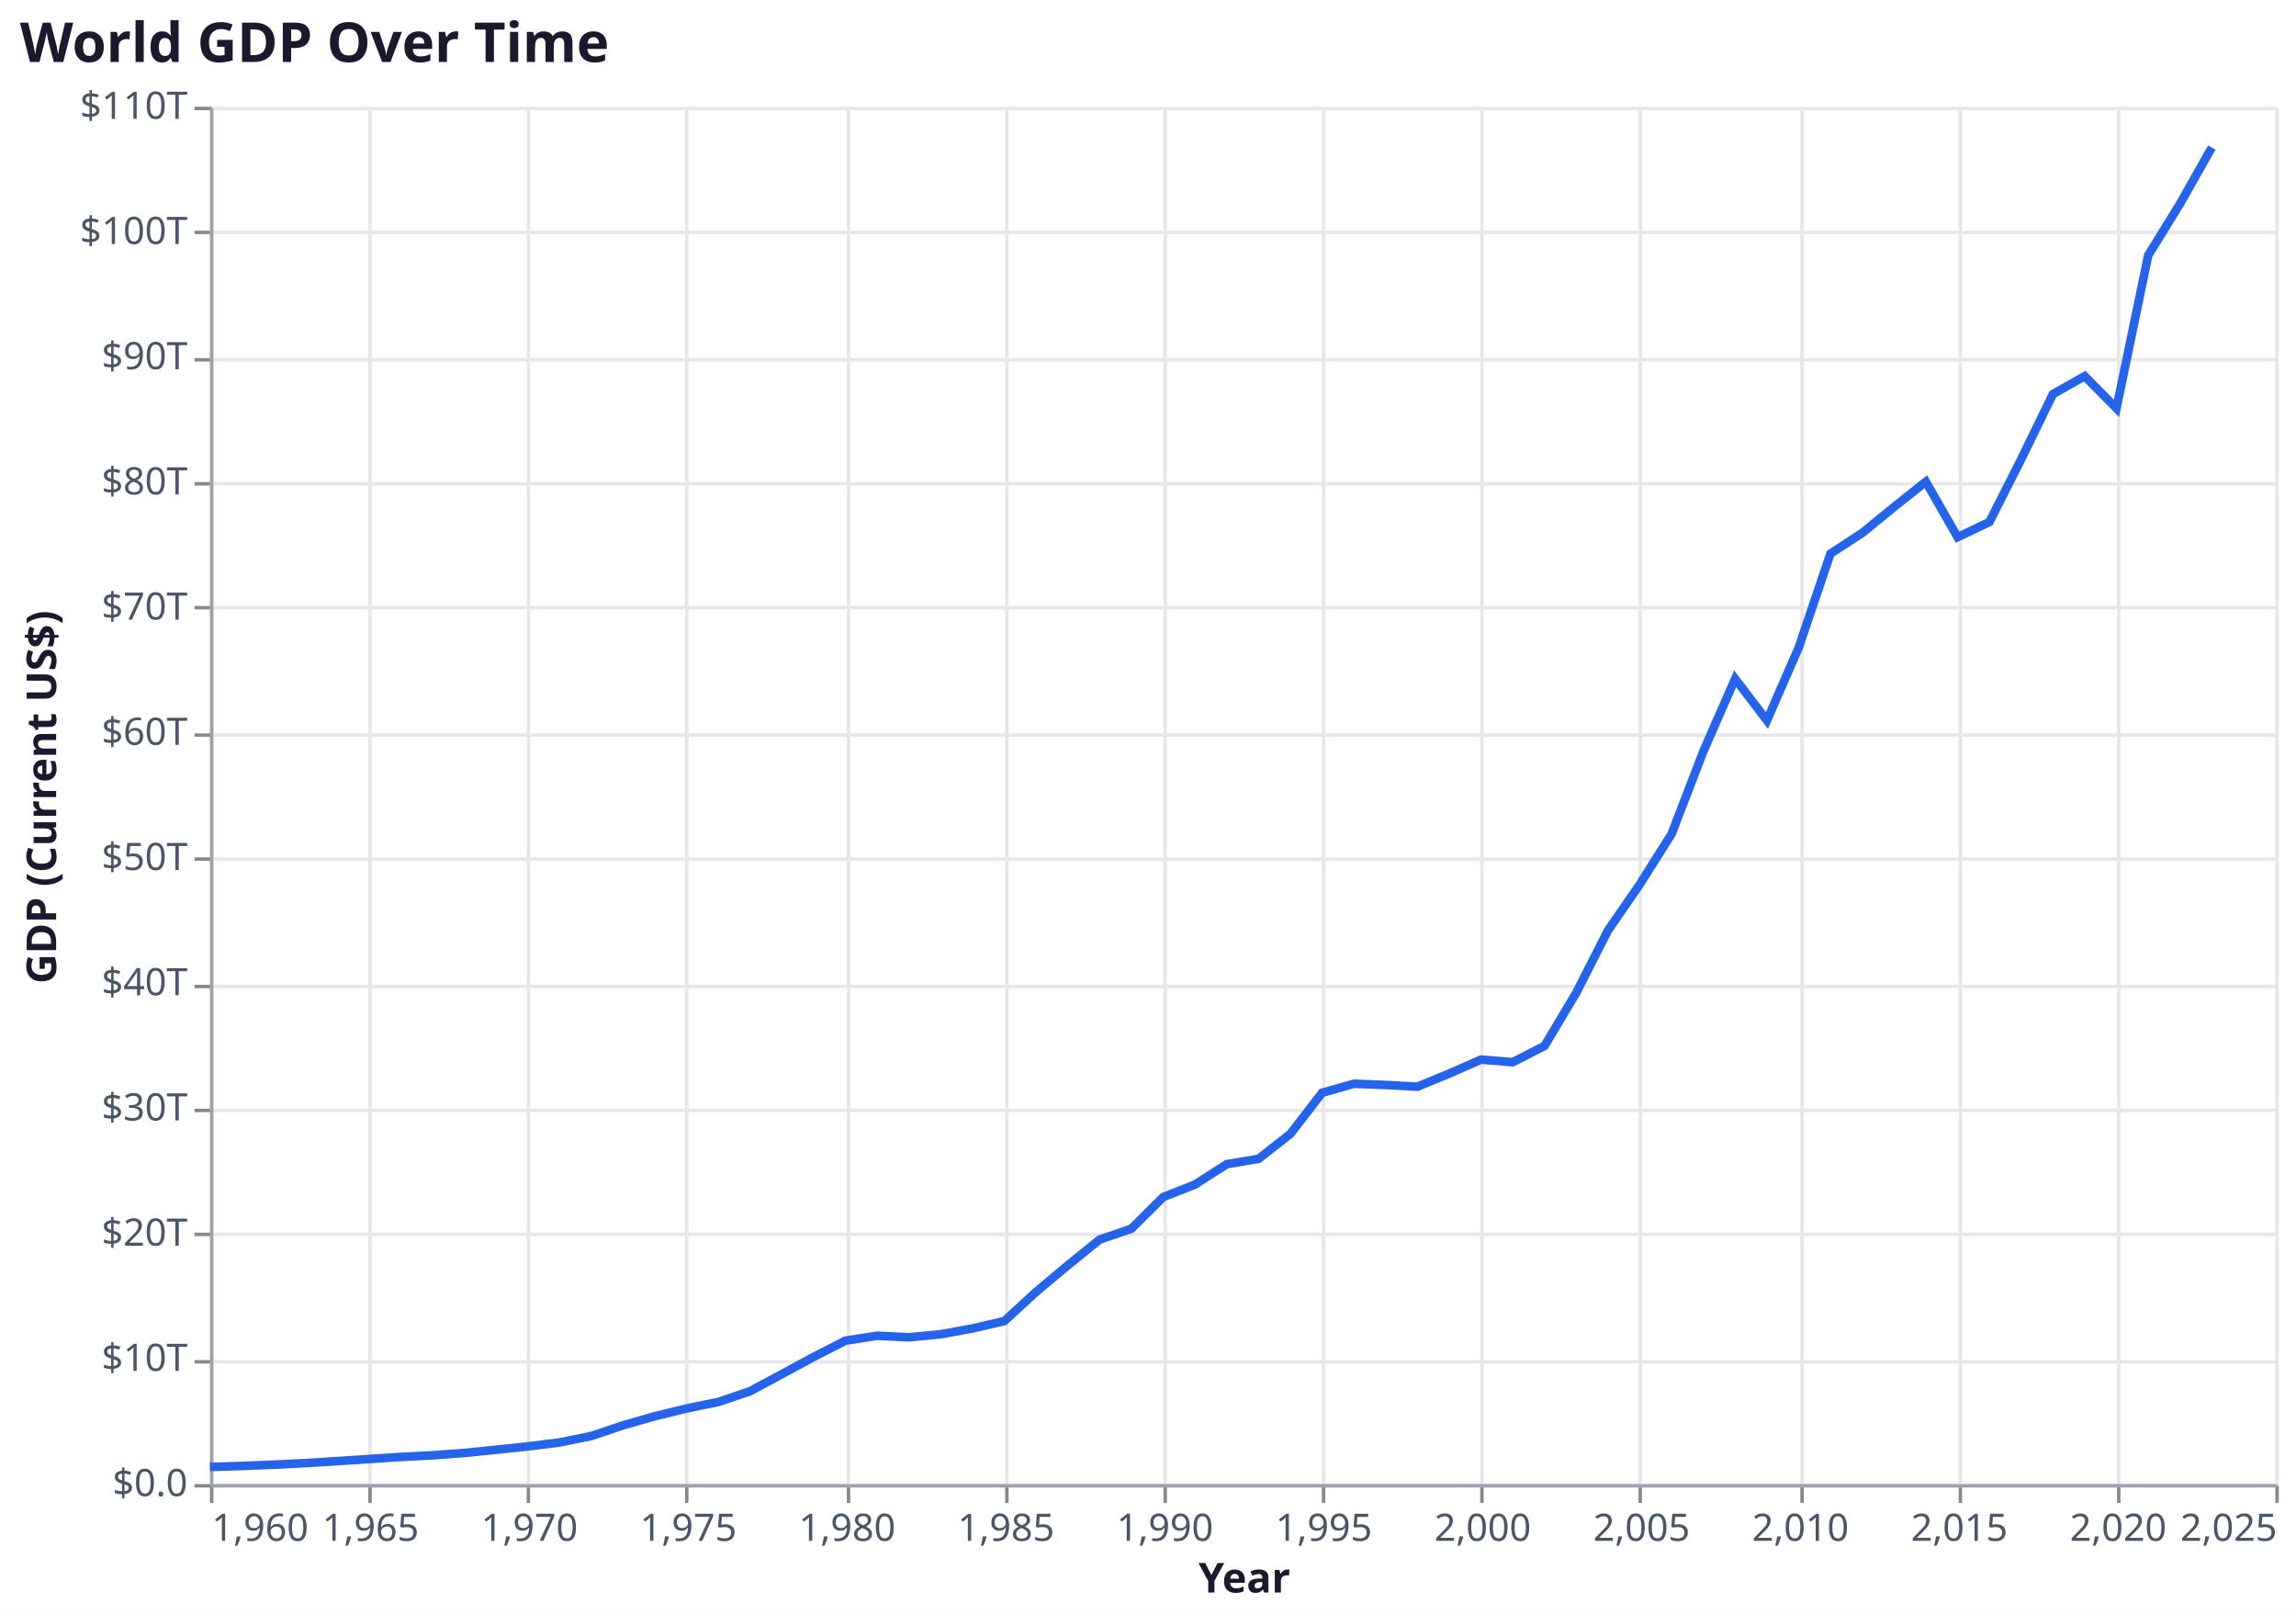
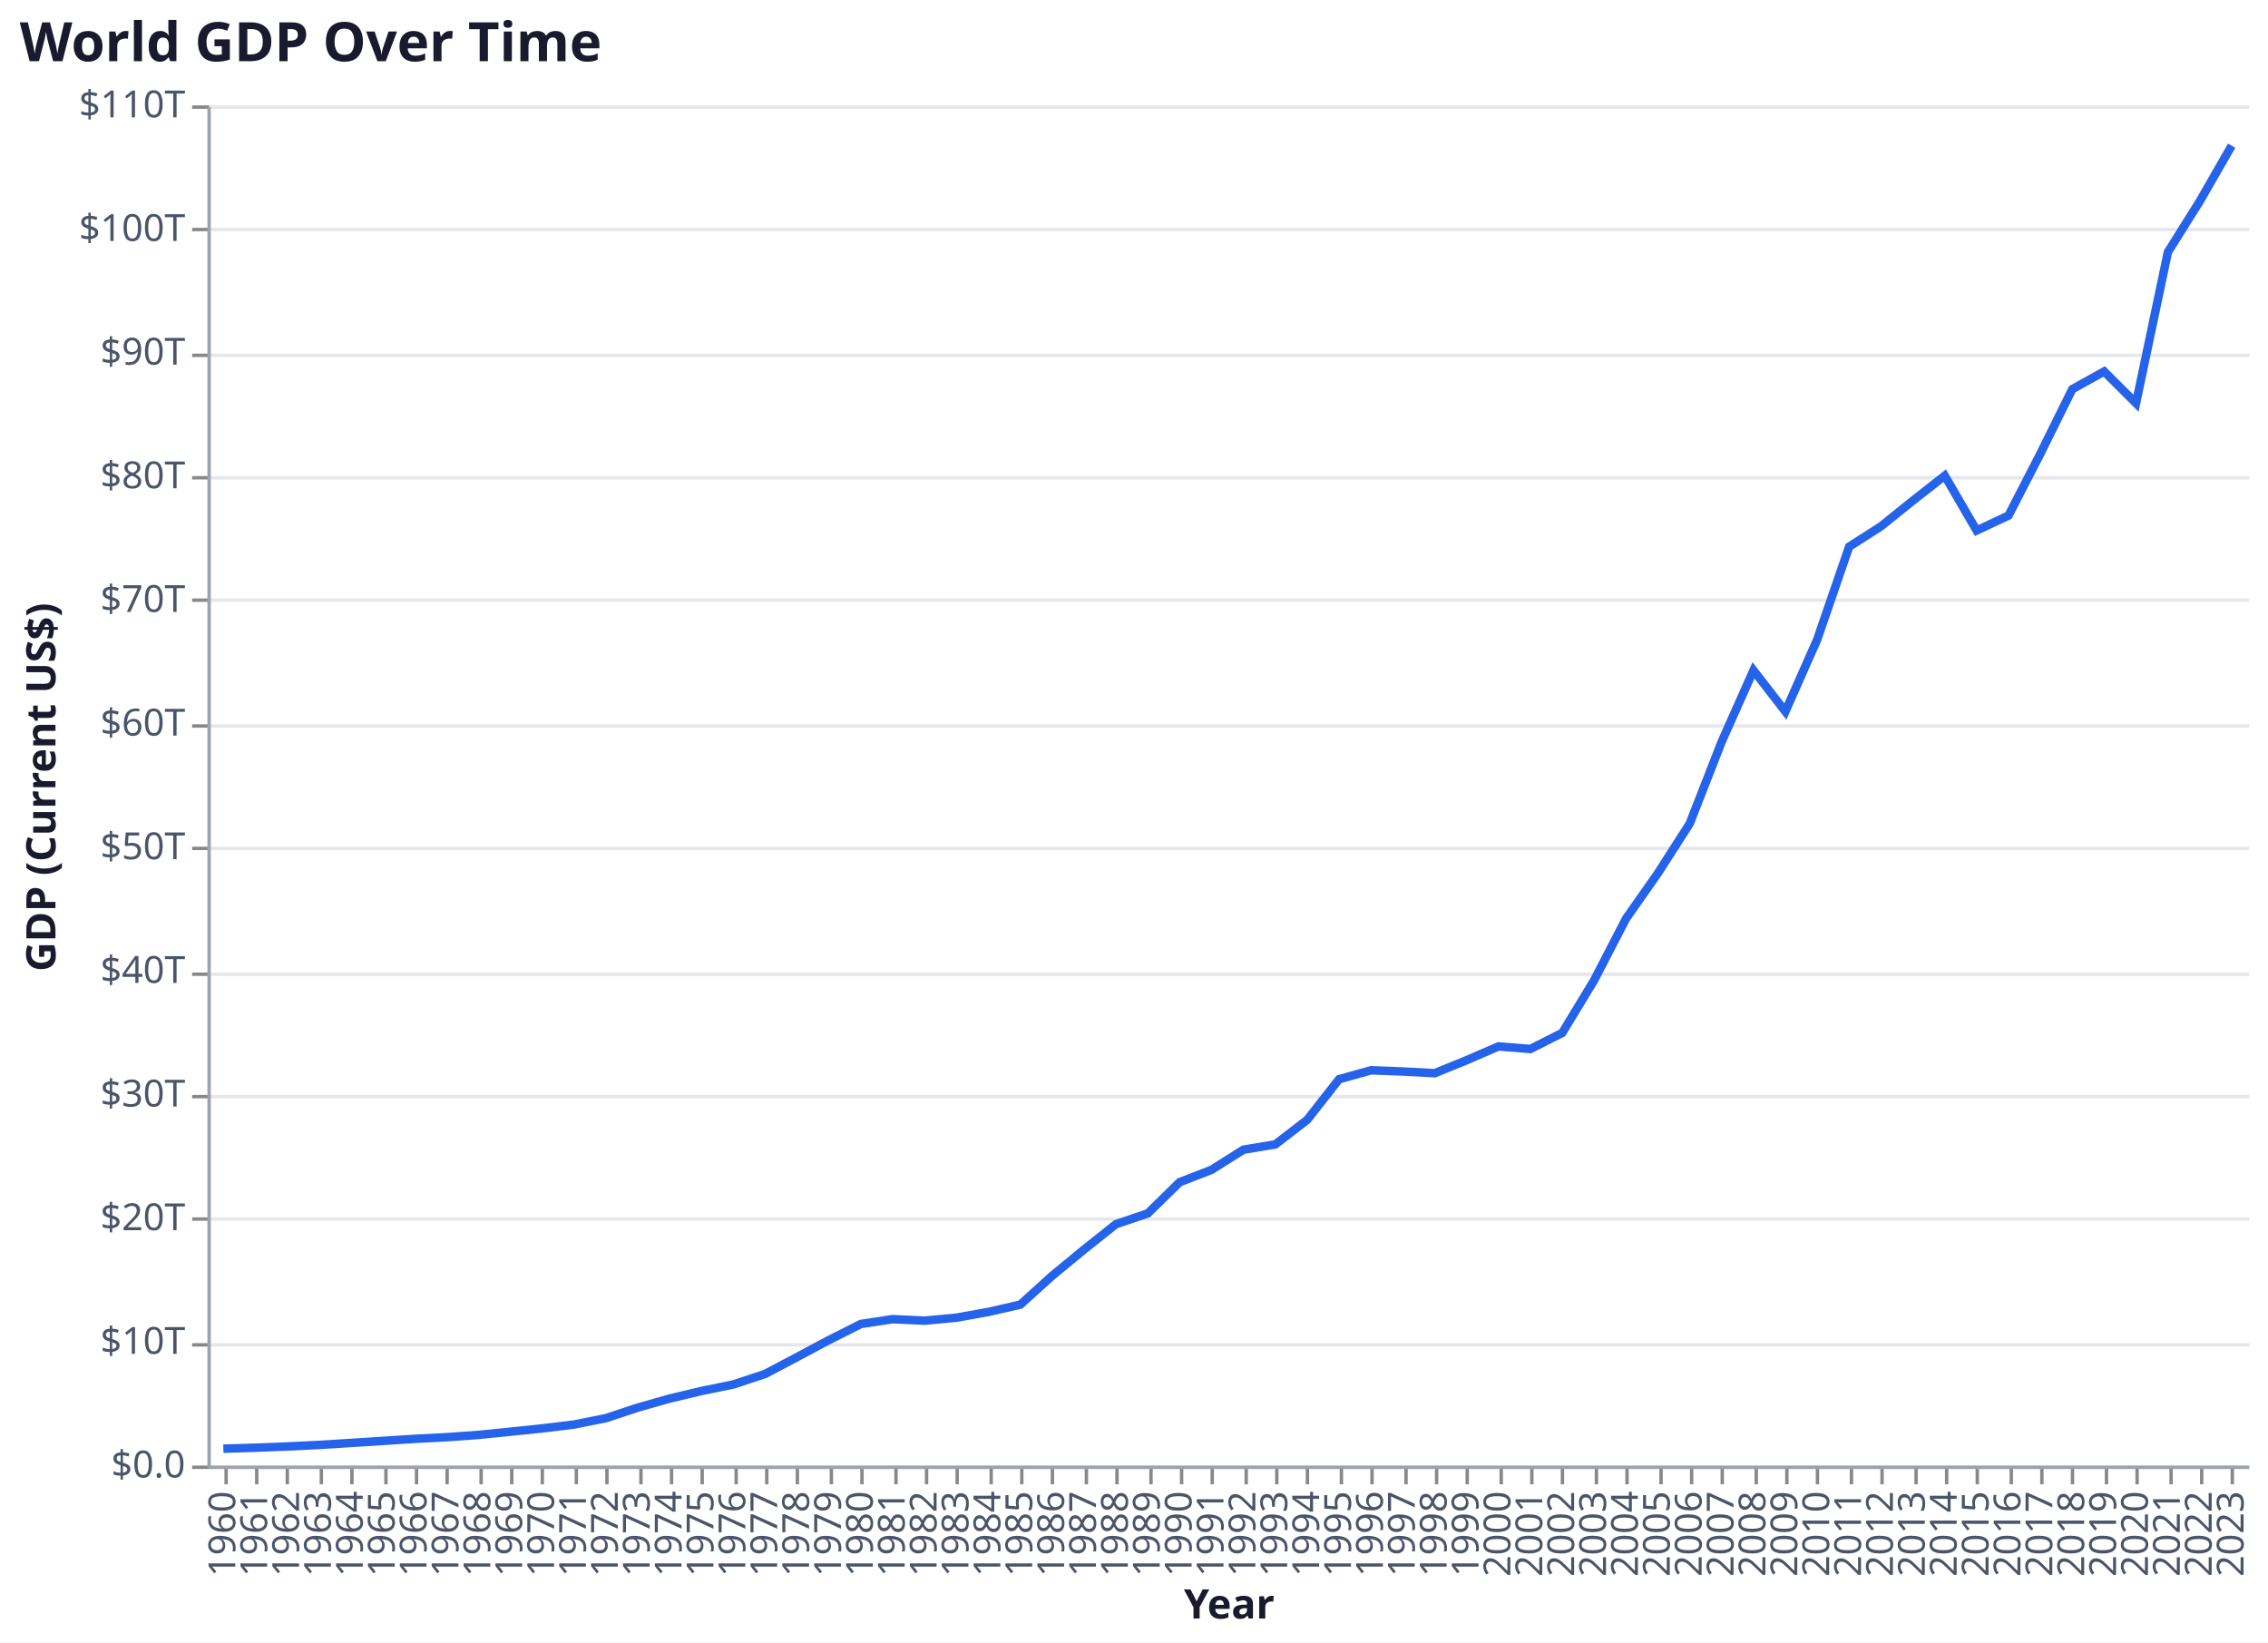
- <svg xmlns="http://www.w3.org/2000/svg" version="1.1" class="marks" width="667" height="469" viewBox="0 0 667 469">
-   <rect width="667" height="469" fill="white" />
+ <svg xmlns="http://www.w3.org/2000/svg" version="1.1" class="marks" width="667" height="483" viewBox="0 0 667 483">
+   <rect width="667" height="483" fill="white" />
  <g fill="none" stroke-miterlimit="10" transform="translate(61,31)">
    <g class="mark-group role-frame root" role="graphics-object" aria-roledescription="group mark container">
      <g transform="translate(0,0)">
        <path class="background" aria-hidden="true" d="M0,0h600v400h-600Z" stroke="#ddd" stroke-width="0" />
        <g>
-           <g class="mark-group role-axis" aria-hidden="true">
-             <g transform="translate(0.5,400.5)">
-               <path class="background" aria-hidden="true" d="M0,0h0v0h0Z" pointer-events="none" />
-               <g>
-                 <g class="mark-rule role-axis-grid" pointer-events="none">
-                   <line transform="translate(0,-400)" x2="0" y2="400" stroke="#e5e7eb" stroke-width="1" opacity="1" />
-                   <line transform="translate(46,-400)" x2="0" y2="400" stroke="#e5e7eb" stroke-width="1" opacity="1" />
-                   <line transform="translate(92,-400)" x2="0" y2="400" stroke="#e5e7eb" stroke-width="1" opacity="1" />
-                   <line transform="translate(138,-400)" x2="0" y2="400" stroke="#e5e7eb" stroke-width="1" opacity="1" />
-                   <line transform="translate(185,-400)" x2="0" y2="400" stroke="#e5e7eb" stroke-width="1" opacity="1" />
-                   <line transform="translate(231,-400)" x2="0" y2="400" stroke="#e5e7eb" stroke-width="1" opacity="1" />
-                   <line transform="translate(277,-400)" x2="0" y2="400" stroke="#e5e7eb" stroke-width="1" opacity="1" />
-                   <line transform="translate(323,-400)" x2="0" y2="400" stroke="#e5e7eb" stroke-width="1" opacity="1" />
-                   <line transform="translate(369,-400)" x2="0" y2="400" stroke="#e5e7eb" stroke-width="1" opacity="1" />
-                   <line transform="translate(415,-400)" x2="0" y2="400" stroke="#e5e7eb" stroke-width="1" opacity="1" />
-                   <line transform="translate(462,-400)" x2="0" y2="400" stroke="#e5e7eb" stroke-width="1" opacity="1" />
-                   <line transform="translate(508,-400)" x2="0" y2="400" stroke="#e5e7eb" stroke-width="1" opacity="1" />
-                   <line transform="translate(554,-400)" x2="0" y2="400" stroke="#e5e7eb" stroke-width="1" opacity="1" />
-                   <line transform="translate(600,-400)" x2="0" y2="400" stroke="#e5e7eb" stroke-width="1" opacity="1" />
-                 </g>
-               </g>
-               <path class="foreground" aria-hidden="true" d="" pointer-events="none" display="none" />
-             </g>
-           </g>
          <g class="mark-group role-axis" aria-hidden="true">
            <g transform="translate(0.5,0.5)">
              <path class="background" aria-hidden="true" d="M0,0h0v0h0Z" pointer-events="none" />
              <g>
                <g class="mark-rule role-axis-grid" pointer-events="none">
                  <line transform="translate(0,400)" x2="600" y2="0" stroke="#e5e7eb" stroke-width="1" opacity="1" />
                  <line transform="translate(0,364)" x2="600" y2="0" stroke="#e5e7eb" stroke-width="1" opacity="1" />
                  <line transform="translate(0,327)" x2="600" y2="0" stroke="#e5e7eb" stroke-width="1" opacity="1" />
                  <line transform="translate(0,291)" x2="600" y2="0" stroke="#e5e7eb" stroke-width="1" opacity="1" />
                  <line transform="translate(0,255)" x2="600" y2="0" stroke="#e5e7eb" stroke-width="1" opacity="1" />
                  <line transform="translate(0,218)" x2="600" y2="0" stroke="#e5e7eb" stroke-width="1" opacity="1" />
                  <line transform="translate(0,182)" x2="600" y2="0" stroke="#e5e7eb" stroke-width="1" opacity="1" />
                  <line transform="translate(0,145)" x2="600" y2="0" stroke="#e5e7eb" stroke-width="1" opacity="1" />
                  <line transform="translate(0,109)" x2="600" y2="0" stroke="#e5e7eb" stroke-width="1" opacity="1" />
                  <line transform="translate(0,73)" x2="600" y2="0" stroke="#e5e7eb" stroke-width="1" opacity="1" />
                  <line transform="translate(0,36)" x2="600" y2="0" stroke="#e5e7eb" stroke-width="1" opacity="1" />
                  <line transform="translate(0,0)" x2="600" y2="0" stroke="#e5e7eb" stroke-width="1" opacity="1" />
                </g>
              </g>
              <path class="foreground" aria-hidden="true" d="" pointer-events="none" display="none" />
            </g>
          </g>
-           <g class="mark-group role-axis" role="graphics-symbol" aria-roledescription="axis" aria-label="X-axis titled 'Year' for a linear scale with values from 1,960 to 2,025">
+           <g class="mark-group role-axis" role="graphics-symbol" aria-roledescription="axis" aria-label="X-axis titled 'Year' for a discrete scale with 64 values: 1960, 1961, 1962, 1963, 1964, ending with 2023">
            <g transform="translate(0.5,400.5)">
              <path class="background" aria-hidden="true" d="M0,0h0v0h0Z" pointer-events="none" />
              <g>
                <g class="mark-rule role-axis-tick" pointer-events="none">
-                   <line transform="translate(0,0)" x2="0" y2="5" stroke="#888" stroke-width="1" opacity="1" />
-                   <line transform="translate(46,0)" x2="0" y2="5" stroke="#888" stroke-width="1" opacity="1" />
-                   <line transform="translate(92,0)" x2="0" y2="5" stroke="#888" stroke-width="1" opacity="1" />
-                   <line transform="translate(138,0)" x2="0" y2="5" stroke="#888" stroke-width="1" opacity="1" />
-                   <line transform="translate(185,0)" x2="0" y2="5" stroke="#888" stroke-width="1" opacity="1" />
-                   <line transform="translate(231,0)" x2="0" y2="5" stroke="#888" stroke-width="1" opacity="1" />
+                   <line transform="translate(5,0)" x2="0" y2="5" stroke="#888" stroke-width="1" opacity="1" />
+                   <line transform="translate(14,0)" x2="0" y2="5" stroke="#888" stroke-width="1" opacity="1" />
+                   <line transform="translate(23,0)" x2="0" y2="5" stroke="#888" stroke-width="1" opacity="1" />
+                   <line transform="translate(33,0)" x2="0" y2="5" stroke="#888" stroke-width="1" opacity="1" />
+                   <line transform="translate(42,0)" x2="0" y2="5" stroke="#888" stroke-width="1" opacity="1" />
+                   <line transform="translate(52,0)" x2="0" y2="5" stroke="#888" stroke-width="1" opacity="1" />
+                   <line transform="translate(61,0)" x2="0" y2="5" stroke="#888" stroke-width="1" opacity="1" />
+                   <line transform="translate(70,0)" x2="0" y2="5" stroke="#888" stroke-width="1" opacity="1" />
+                   <line transform="translate(80,0)" x2="0" y2="5" stroke="#888" stroke-width="1" opacity="1" />
+                   <line transform="translate(89,0)" x2="0" y2="5" stroke="#888" stroke-width="1" opacity="1" />
+                   <line transform="translate(98,0)" x2="0" y2="5" stroke="#888" stroke-width="1" opacity="1" />
+                   <line transform="translate(108,0)" x2="0" y2="5" stroke="#888" stroke-width="1" opacity="1" />
+                   <line transform="translate(117,0)" x2="0" y2="5" stroke="#888" stroke-width="1" opacity="1" />
+                   <line transform="translate(127,0)" x2="0" y2="5" stroke="#888" stroke-width="1" opacity="1" />
+                   <line transform="translate(136,0)" x2="0" y2="5" stroke="#888" stroke-width="1" opacity="1" />
+                   <line transform="translate(145,0)" x2="0" y2="5" stroke="#888" stroke-width="1" opacity="1" />
+                   <line transform="translate(155,0)" x2="0" y2="5" stroke="#888" stroke-width="1" opacity="1" />
+                   <line transform="translate(164,0)" x2="0" y2="5" stroke="#888" stroke-width="1" opacity="1" />
+                   <line transform="translate(173,0)" x2="0" y2="5" stroke="#888" stroke-width="1" opacity="1" />
+                   <line transform="translate(183,0)" x2="0" y2="5" stroke="#888" stroke-width="1" opacity="1" />
+                   <line transform="translate(192,0)" x2="0" y2="5" stroke="#888" stroke-width="1" opacity="1" />
+                   <line transform="translate(202,0)" x2="0" y2="5" stroke="#888" stroke-width="1" opacity="1" />
+                   <line transform="translate(211,0)" x2="0" y2="5" stroke="#888" stroke-width="1" opacity="1" />
+                   <line transform="translate(220,0)" x2="0" y2="5" stroke="#888" stroke-width="1" opacity="1" />
+                   <line transform="translate(230,0)" x2="0" y2="5" stroke="#888" stroke-width="1" opacity="1" />
+                   <line transform="translate(239,0)" x2="0" y2="5" stroke="#888" stroke-width="1" opacity="1" />
+                   <line transform="translate(248,0)" x2="0" y2="5" stroke="#888" stroke-width="1" opacity="1" />
+                   <line transform="translate(258,0)" x2="0" y2="5" stroke="#888" stroke-width="1" opacity="1" />
+                   <line transform="translate(267,0)" x2="0" y2="5" stroke="#888" stroke-width="1" opacity="1" />
                  <line transform="translate(277,0)" x2="0" y2="5" stroke="#888" stroke-width="1" opacity="1" />
+                   <line transform="translate(286,0)" x2="0" y2="5" stroke="#888" stroke-width="1" opacity="1" />
+                   <line transform="translate(295,0)" x2="0" y2="5" stroke="#888" stroke-width="1" opacity="1" />
+                   <line transform="translate(305,0)" x2="0" y2="5" stroke="#888" stroke-width="1" opacity="1" />
+                   <line transform="translate(314,0)" x2="0" y2="5" stroke="#888" stroke-width="1" opacity="1" />
                  <line transform="translate(323,0)" x2="0" y2="5" stroke="#888" stroke-width="1" opacity="1" />
-                   <line transform="translate(369,0)" x2="0" y2="5" stroke="#888" stroke-width="1" opacity="1" />
-                   <line transform="translate(415,0)" x2="0" y2="5" stroke="#888" stroke-width="1" opacity="1" />
-                   <line transform="translate(462,0)" x2="0" y2="5" stroke="#888" stroke-width="1" opacity="1" />
-                   <line transform="translate(508,0)" x2="0" y2="5" stroke="#888" stroke-width="1" opacity="1" />
-                   <line transform="translate(554,0)" x2="0" y2="5" stroke="#888" stroke-width="1" opacity="1" />
-                   <line transform="translate(600,0)" x2="0" y2="5" stroke="#888" stroke-width="1" opacity="1" />
+                   <line transform="translate(333,0)" x2="0" y2="5" stroke="#888" stroke-width="1" opacity="1" />
+                   <line transform="translate(342,0)" x2="0" y2="5" stroke="#888" stroke-width="1" opacity="1" />
+                   <line transform="translate(352,0)" x2="0" y2="5" stroke="#888" stroke-width="1" opacity="1" />
+                   <line transform="translate(361,0)" x2="0" y2="5" stroke="#888" stroke-width="1" opacity="1" />
+                   <line transform="translate(370,0)" x2="0" y2="5" stroke="#888" stroke-width="1" opacity="1" />
+                   <line transform="translate(380,0)" x2="0" y2="5" stroke="#888" stroke-width="1" opacity="1" />
+                   <line transform="translate(389,0)" x2="0" y2="5" stroke="#888" stroke-width="1" opacity="1" />
+                   <line transform="translate(398,0)" x2="0" y2="5" stroke="#888" stroke-width="1" opacity="1" />
+                   <line transform="translate(408,0)" x2="0" y2="5" stroke="#888" stroke-width="1" opacity="1" />
+                   <line transform="translate(417,0)" x2="0" y2="5" stroke="#888" stroke-width="1" opacity="1" />
+                   <line transform="translate(427,0)" x2="0" y2="5" stroke="#888" stroke-width="1" opacity="1" />
+                   <line transform="translate(436,0)" x2="0" y2="5" stroke="#888" stroke-width="1" opacity="1" />
+                   <line transform="translate(445,0)" x2="0" y2="5" stroke="#888" stroke-width="1" opacity="1" />
+                   <line transform="translate(455,0)" x2="0" y2="5" stroke="#888" stroke-width="1" opacity="1" />
+                   <line transform="translate(464,0)" x2="0" y2="5" stroke="#888" stroke-width="1" opacity="1" />
+                   <line transform="translate(473,0)" x2="0" y2="5" stroke="#888" stroke-width="1" opacity="1" />
+                   <line transform="translate(483,0)" x2="0" y2="5" stroke="#888" stroke-width="1" opacity="1" />
+                   <line transform="translate(492,0)" x2="0" y2="5" stroke="#888" stroke-width="1" opacity="1" />
+                   <line transform="translate(502,0)" x2="0" y2="5" stroke="#888" stroke-width="1" opacity="1" />
+                   <line transform="translate(511,0)" x2="0" y2="5" stroke="#888" stroke-width="1" opacity="1" />
+                   <line transform="translate(520,0)" x2="0" y2="5" stroke="#888" stroke-width="1" opacity="1" />
+                   <line transform="translate(530,0)" x2="0" y2="5" stroke="#888" stroke-width="1" opacity="1" />
+                   <line transform="translate(539,0)" x2="0" y2="5" stroke="#888" stroke-width="1" opacity="1" />
+                   <line transform="translate(548,0)" x2="0" y2="5" stroke="#888" stroke-width="1" opacity="1" />
+                   <line transform="translate(558,0)" x2="0" y2="5" stroke="#888" stroke-width="1" opacity="1" />
+                   <line transform="translate(567,0)" x2="0" y2="5" stroke="#888" stroke-width="1" opacity="1" />
+                   <line transform="translate(577,0)" x2="0" y2="5" stroke="#888" stroke-width="1" opacity="1" />
+                   <line transform="translate(586,0)" x2="0" y2="5" stroke="#888" stroke-width="1" opacity="1" />
+                   <line transform="translate(595,0)" x2="0" y2="5" stroke="#888" stroke-width="1" opacity="1" />
                </g>
                <g class="mark-text role-axis-label" pointer-events="none">
-                   <text text-anchor="start" transform="translate(0,16)" font-family="Lexend, system-ui, sans-serif" font-size="11px" fill="#4a5568" opacity="1">1,960</text>
-                   <text text-anchor="middle" transform="translate(46.15385,16)" font-family="Lexend, system-ui, sans-serif" font-size="11px" fill="#4a5568" opacity="1">1,965</text>
-                   <text text-anchor="middle" transform="translate(92.30769,16)" font-family="Lexend, system-ui, sans-serif" font-size="11px" fill="#4a5568" opacity="1">1,970</text>
-                   <text text-anchor="middle" transform="translate(138.4615,16)" font-family="Lexend, system-ui, sans-serif" font-size="11px" fill="#4a5568" opacity="1">1,975</text>
-                   <text text-anchor="middle" transform="translate(184.6154,16)" font-family="Lexend, system-ui, sans-serif" font-size="11px" fill="#4a5568" opacity="1">1,980</text>
-                   <text text-anchor="middle" transform="translate(230.7692,16)" font-family="Lexend, system-ui, sans-serif" font-size="11px" fill="#4a5568" opacity="1">1,985</text>
-                   <text text-anchor="middle" transform="translate(276.9231,16)" font-family="Lexend, system-ui, sans-serif" font-size="11px" fill="#4a5568" opacity="1">1,990</text>
-                   <text text-anchor="middle" transform="translate(323.0769,16)" font-family="Lexend, system-ui, sans-serif" font-size="11px" fill="#4a5568" opacity="1">1,995</text>
-                   <text text-anchor="middle" transform="translate(369.2308,16)" font-family="Lexend, system-ui, sans-serif" font-size="11px" fill="#4a5568" opacity="1">2,000</text>
-                   <text text-anchor="middle" transform="translate(415.3846,16)" font-family="Lexend, system-ui, sans-serif" font-size="11px" fill="#4a5568" opacity="1">2,005</text>
-                   <text text-anchor="middle" transform="translate(461.5385,16)" font-family="Lexend, system-ui, sans-serif" font-size="11px" fill="#4a5568" opacity="1">2,010</text>
-                   <text text-anchor="middle" transform="translate(507.6923,16)" font-family="Lexend, system-ui, sans-serif" font-size="11px" fill="#4a5568" opacity="1">2,015</text>
-                   <text text-anchor="middle" transform="translate(553.8462,16)" font-family="Lexend, system-ui, sans-serif" font-size="11px" fill="#4a5568" opacity="1">2,020</text>
-                   <text text-anchor="end" transform="translate(600,16)" font-family="Lexend, system-ui, sans-serif" font-size="11px" fill="#4a5568" opacity="1">2,025</text>
+                   <text text-anchor="end" transform="translate(4.6875,7) rotate(270) translate(0,3)" font-family="Lexend, system-ui, sans-serif" font-size="11px" fill="#4a5568" opacity="1">1960</text>
+                   <text text-anchor="end" transform="translate(14.0625,7) rotate(270) translate(0,3)" font-family="Lexend, system-ui, sans-serif" font-size="11px" fill="#4a5568" opacity="1">1961</text>
+                   <text text-anchor="end" transform="translate(23.4375,7) rotate(270) translate(0,3)" font-family="Lexend, system-ui, sans-serif" font-size="11px" fill="#4a5568" opacity="1">1962</text>
+                   <text text-anchor="end" transform="translate(32.8125,7) rotate(270) translate(0,3)" font-family="Lexend, system-ui, sans-serif" font-size="11px" fill="#4a5568" opacity="1">1963</text>
+                   <text text-anchor="end" transform="translate(42.1875,7) rotate(270) translate(0,3)" font-family="Lexend, system-ui, sans-serif" font-size="11px" fill="#4a5568" opacity="1">1964</text>
+                   <text text-anchor="end" transform="translate(51.5625,7) rotate(270) translate(0,3)" font-family="Lexend, system-ui, sans-serif" font-size="11px" fill="#4a5568" opacity="1">1965</text>
+                   <text text-anchor="end" transform="translate(60.9375,7) rotate(270) translate(0,3)" font-family="Lexend, system-ui, sans-serif" font-size="11px" fill="#4a5568" opacity="1">1966</text>
+                   <text text-anchor="end" transform="translate(70.3125,7) rotate(270) translate(0,3)" font-family="Lexend, system-ui, sans-serif" font-size="11px" fill="#4a5568" opacity="1">1967</text>
+                   <text text-anchor="end" transform="translate(79.6875,7) rotate(270) translate(0,3)" font-family="Lexend, system-ui, sans-serif" font-size="11px" fill="#4a5568" opacity="1">1968</text>
+                   <text text-anchor="end" transform="translate(89.0625,7) rotate(270) translate(0,3)" font-family="Lexend, system-ui, sans-serif" font-size="11px" fill="#4a5568" opacity="1">1969</text>
+                   <text text-anchor="end" transform="translate(98.4375,7) rotate(270) translate(0,3)" font-family="Lexend, system-ui, sans-serif" font-size="11px" fill="#4a5568" opacity="1">1970</text>
+                   <text text-anchor="end" transform="translate(107.8125,7) rotate(270) translate(0,3)" font-family="Lexend, system-ui, sans-serif" font-size="11px" fill="#4a5568" opacity="1">1971</text>
+                   <text text-anchor="end" transform="translate(117.1875,7) rotate(270) translate(0,3)" font-family="Lexend, system-ui, sans-serif" font-size="11px" fill="#4a5568" opacity="1">1972</text>
+                   <text text-anchor="end" transform="translate(126.5625,7) rotate(270) translate(0,3)" font-family="Lexend, system-ui, sans-serif" font-size="11px" fill="#4a5568" opacity="1">1973</text>
+                   <text text-anchor="end" transform="translate(135.9375,7) rotate(270) translate(0,3)" font-family="Lexend, system-ui, sans-serif" font-size="11px" fill="#4a5568" opacity="1">1974</text>
+                   <text text-anchor="end" transform="translate(145.3125,7) rotate(270) translate(0,3)" font-family="Lexend, system-ui, sans-serif" font-size="11px" fill="#4a5568" opacity="1">1975</text>
+                   <text text-anchor="end" transform="translate(154.6875,7) rotate(270) translate(0,3)" font-family="Lexend, system-ui, sans-serif" font-size="11px" fill="#4a5568" opacity="1">1976</text>
+                   <text text-anchor="end" transform="translate(164.0625,7) rotate(270) translate(0,3)" font-family="Lexend, system-ui, sans-serif" font-size="11px" fill="#4a5568" opacity="1">1977</text>
+                   <text text-anchor="end" transform="translate(173.4375,7) rotate(270) translate(0,3)" font-family="Lexend, system-ui, sans-serif" font-size="11px" fill="#4a5568" opacity="1">1978</text>
+                   <text text-anchor="end" transform="translate(182.8125,7) rotate(270) translate(0,3)" font-family="Lexend, system-ui, sans-serif" font-size="11px" fill="#4a5568" opacity="1">1979</text>
+                   <text text-anchor="end" transform="translate(192.1875,7) rotate(270) translate(0,3)" font-family="Lexend, system-ui, sans-serif" font-size="11px" fill="#4a5568" opacity="1">1980</text>
+                   <text text-anchor="end" transform="translate(201.5625,7) rotate(270) translate(0,3)" font-family="Lexend, system-ui, sans-serif" font-size="11px" fill="#4a5568" opacity="1">1981</text>
+                   <text text-anchor="end" transform="translate(210.9375,7) rotate(270) translate(0,3)" font-family="Lexend, system-ui, sans-serif" font-size="11px" fill="#4a5568" opacity="1">1982</text>
+                   <text text-anchor="end" transform="translate(220.3125,7) rotate(270) translate(0,3)" font-family="Lexend, system-ui, sans-serif" font-size="11px" fill="#4a5568" opacity="1">1983</text>
+                   <text text-anchor="end" transform="translate(229.6875,7) rotate(270) translate(0,3)" font-family="Lexend, system-ui, sans-serif" font-size="11px" fill="#4a5568" opacity="1">1984</text>
+                   <text text-anchor="end" transform="translate(239.0625,7) rotate(270) translate(0,3)" font-family="Lexend, system-ui, sans-serif" font-size="11px" fill="#4a5568" opacity="1">1985</text>
+                   <text text-anchor="end" transform="translate(248.4375,7) rotate(270) translate(0,3)" font-family="Lexend, system-ui, sans-serif" font-size="11px" fill="#4a5568" opacity="1">1986</text>
+                   <text text-anchor="end" transform="translate(257.8125,7) rotate(270) translate(0,3)" font-family="Lexend, system-ui, sans-serif" font-size="11px" fill="#4a5568" opacity="1">1987</text>
+                   <text text-anchor="end" transform="translate(267.1875,7) rotate(270) translate(0,3)" font-family="Lexend, system-ui, sans-serif" font-size="11px" fill="#4a5568" opacity="1">1988</text>
+                   <text text-anchor="end" transform="translate(276.5625,7) rotate(270) translate(0,3)" font-family="Lexend, system-ui, sans-serif" font-size="11px" fill="#4a5568" opacity="1">1989</text>
+                   <text text-anchor="end" transform="translate(285.9375,7) rotate(270) translate(0,3)" font-family="Lexend, system-ui, sans-serif" font-size="11px" fill="#4a5568" opacity="1">1990</text>
+                   <text text-anchor="end" transform="translate(295.3125,7) rotate(270) translate(0,3)" font-family="Lexend, system-ui, sans-serif" font-size="11px" fill="#4a5568" opacity="1">1991</text>
+                   <text text-anchor="end" transform="translate(304.6875,7) rotate(270) translate(0,3)" font-family="Lexend, system-ui, sans-serif" font-size="11px" fill="#4a5568" opacity="1">1992</text>
+                   <text text-anchor="end" transform="translate(314.0625,7) rotate(270) translate(0,3)" font-family="Lexend, system-ui, sans-serif" font-size="11px" fill="#4a5568" opacity="1">1993</text>
+                   <text text-anchor="end" transform="translate(323.4375,7) rotate(270) translate(0,3)" font-family="Lexend, system-ui, sans-serif" font-size="11px" fill="#4a5568" opacity="1">1994</text>
+                   <text text-anchor="end" transform="translate(332.8125,7) rotate(270) translate(0,3)" font-family="Lexend, system-ui, sans-serif" font-size="11px" fill="#4a5568" opacity="1">1995</text>
+                   <text text-anchor="end" transform="translate(342.1875,7) rotate(270) translate(0,3)" font-family="Lexend, system-ui, sans-serif" font-size="11px" fill="#4a5568" opacity="1">1996</text>
+                   <text text-anchor="end" transform="translate(351.5625,7) rotate(270) translate(0,3)" font-family="Lexend, system-ui, sans-serif" font-size="11px" fill="#4a5568" opacity="1">1997</text>
+                   <text text-anchor="end" transform="translate(360.9375,7) rotate(270) translate(0,3)" font-family="Lexend, system-ui, sans-serif" font-size="11px" fill="#4a5568" opacity="1">1998</text>
+                   <text text-anchor="end" transform="translate(370.3125,7) rotate(270) translate(0,3)" font-family="Lexend, system-ui, sans-serif" font-size="11px" fill="#4a5568" opacity="1">1999</text>
+                   <text text-anchor="end" transform="translate(379.6875,7) rotate(270) translate(0,3)" font-family="Lexend, system-ui, sans-serif" font-size="11px" fill="#4a5568" opacity="1">2000</text>
+                   <text text-anchor="end" transform="translate(389.0625,7) rotate(270) translate(0,3)" font-family="Lexend, system-ui, sans-serif" font-size="11px" fill="#4a5568" opacity="1">2001</text>
+                   <text text-anchor="end" transform="translate(398.4375,7) rotate(270) translate(0,3)" font-family="Lexend, system-ui, sans-serif" font-size="11px" fill="#4a5568" opacity="1">2002</text>
+                   <text text-anchor="end" transform="translate(407.8125,7) rotate(270) translate(0,3)" font-family="Lexend, system-ui, sans-serif" font-size="11px" fill="#4a5568" opacity="1">2003</text>
+                   <text text-anchor="end" transform="translate(417.1875,7) rotate(270) translate(0,3)" font-family="Lexend, system-ui, sans-serif" font-size="11px" fill="#4a5568" opacity="1">2004</text>
+                   <text text-anchor="end" transform="translate(426.5625,7) rotate(270) translate(0,3)" font-family="Lexend, system-ui, sans-serif" font-size="11px" fill="#4a5568" opacity="1">2005</text>
+                   <text text-anchor="end" transform="translate(435.9375,7) rotate(270) translate(0,3)" font-family="Lexend, system-ui, sans-serif" font-size="11px" fill="#4a5568" opacity="1">2006</text>
+                   <text text-anchor="end" transform="translate(445.3125,7) rotate(270) translate(0,3)" font-family="Lexend, system-ui, sans-serif" font-size="11px" fill="#4a5568" opacity="1">2007</text>
+                   <text text-anchor="end" transform="translate(454.6875,7) rotate(270) translate(0,3)" font-family="Lexend, system-ui, sans-serif" font-size="11px" fill="#4a5568" opacity="1">2008</text>
+                   <text text-anchor="end" transform="translate(464.0625,7) rotate(270) translate(0,3)" font-family="Lexend, system-ui, sans-serif" font-size="11px" fill="#4a5568" opacity="1">2009</text>
+                   <text text-anchor="end" transform="translate(473.4375,7) rotate(270) translate(0,3)" font-family="Lexend, system-ui, sans-serif" font-size="11px" fill="#4a5568" opacity="1">2010</text>
+                   <text text-anchor="end" transform="translate(482.8125,7) rotate(270) translate(0,3)" font-family="Lexend, system-ui, sans-serif" font-size="11px" fill="#4a5568" opacity="1">2011</text>
+                   <text text-anchor="end" transform="translate(492.1875,7) rotate(270) translate(0,3)" font-family="Lexend, system-ui, sans-serif" font-size="11px" fill="#4a5568" opacity="1">2012</text>
+                   <text text-anchor="end" transform="translate(501.5625,7) rotate(270) translate(0,3)" font-family="Lexend, system-ui, sans-serif" font-size="11px" fill="#4a5568" opacity="1">2013</text>
+                   <text text-anchor="end" transform="translate(510.9375,7) rotate(270) translate(0,3)" font-family="Lexend, system-ui, sans-serif" font-size="11px" fill="#4a5568" opacity="1">2014</text>
+                   <text text-anchor="end" transform="translate(520.3125,7) rotate(270) translate(0,3)" font-family="Lexend, system-ui, sans-serif" font-size="11px" fill="#4a5568" opacity="1">2015</text>
+                   <text text-anchor="end" transform="translate(529.6875,7) rotate(270) translate(0,3)" font-family="Lexend, system-ui, sans-serif" font-size="11px" fill="#4a5568" opacity="1">2016</text>
+                   <text text-anchor="end" transform="translate(539.0625,7) rotate(270) translate(0,3)" font-family="Lexend, system-ui, sans-serif" font-size="11px" fill="#4a5568" opacity="1">2017</text>
+                   <text text-anchor="end" transform="translate(548.4375,7) rotate(270) translate(0,3)" font-family="Lexend, system-ui, sans-serif" font-size="11px" fill="#4a5568" opacity="1">2018</text>
+                   <text text-anchor="end" transform="translate(557.8125,7) rotate(270) translate(0,3)" font-family="Lexend, system-ui, sans-serif" font-size="11px" fill="#4a5568" opacity="1">2019</text>
+                   <text text-anchor="end" transform="translate(567.1875,7) rotate(270) translate(0,3)" font-family="Lexend, system-ui, sans-serif" font-size="11px" fill="#4a5568" opacity="1">2020</text>
+                   <text text-anchor="end" transform="translate(576.5625,7) rotate(270) translate(0,3)" font-family="Lexend, system-ui, sans-serif" font-size="11px" fill="#4a5568" opacity="1">2021</text>
+                   <text text-anchor="end" transform="translate(585.9375,7) rotate(270) translate(0,3)" font-family="Lexend, system-ui, sans-serif" font-size="11px" fill="#4a5568" opacity="1">2022</text>
+                   <text text-anchor="end" transform="translate(595.3125,7) rotate(270) translate(0,3)" font-family="Lexend, system-ui, sans-serif" font-size="11px" fill="#4a5568" opacity="1">2023</text>
                </g>
                <g class="mark-rule role-axis-domain" pointer-events="none">
                  <line transform="translate(0,0)" x2="600" y2="0" stroke="#9ca3af" stroke-width="1" opacity="1" />
                </g>
                <g class="mark-text role-axis-title" pointer-events="none">
-                   <text text-anchor="middle" transform="translate(300,31)" font-family="Lexend, system-ui, sans-serif" font-size="12px" font-weight="bold" fill="#1a1a2e" opacity="1">Year</text>
+                   <text text-anchor="middle" transform="translate(300,44.4707)" font-family="Lexend, system-ui, sans-serif" font-size="12px" font-weight="bold" fill="#1a1a2e" opacity="1">Year</text>
                </g>
              </g>
              <path class="foreground" aria-hidden="true" d="" pointer-events="none" display="none" />
            </g>
          </g>
          <g class="mark-group role-axis" role="graphics-symbol" aria-roledescription="axis" aria-label="Y-axis titled 'GDP (Current US$)' for a linear scale with values from $0.0 to $110T">
            <g transform="translate(0.5,0.5)">
              <path class="background" aria-hidden="true" d="M0,0h0v0h0Z" pointer-events="none" />
              <g>
                <g class="mark-rule role-axis-tick" pointer-events="none">
                  <line transform="translate(0,400)" x2="-5" y2="0" stroke="#888" stroke-width="1" opacity="1" />
                  <line transform="translate(0,364)" x2="-5" y2="0" stroke="#888" stroke-width="1" opacity="1" />
                  <line transform="translate(0,327)" x2="-5" y2="0" stroke="#888" stroke-width="1" opacity="1" />
                  <line transform="translate(0,291)" x2="-5" y2="0" stroke="#888" stroke-width="1" opacity="1" />
                  <line transform="translate(0,255)" x2="-5" y2="0" stroke="#888" stroke-width="1" opacity="1" />
                  <line transform="translate(0,218)" x2="-5" y2="0" stroke="#888" stroke-width="1" opacity="1" />
                  <line transform="translate(0,182)" x2="-5" y2="0" stroke="#888" stroke-width="1" opacity="1" />
                  <line transform="translate(0,145)" x2="-5" y2="0" stroke="#888" stroke-width="1" opacity="1" />
                  <line transform="translate(0,109)" x2="-5" y2="0" stroke="#888" stroke-width="1" opacity="1" />
                  <line transform="translate(0,73)" x2="-5" y2="0" stroke="#888" stroke-width="1" opacity="1" />
                  <line transform="translate(0,36)" x2="-5" y2="0" stroke="#888" stroke-width="1" opacity="1" />
                  <line transform="translate(0,0)" x2="-5" y2="0" stroke="#888" stroke-width="1" opacity="1" />
                </g>
                <g class="mark-text role-axis-label" pointer-events="none">
                  <text text-anchor="end" transform="translate(-7,403)" font-family="Lexend, system-ui, sans-serif" font-size="11px" fill="#4a5568" opacity="1">$0.0</text>
                  <text text-anchor="end" transform="translate(-7,366.6364)" font-family="Lexend, system-ui, sans-serif" font-size="11px" fill="#4a5568" opacity="1">$10T</text>
                  <text text-anchor="end" transform="translate(-7,330.2727)" font-family="Lexend, system-ui, sans-serif" font-size="11px" fill="#4a5568" opacity="1">$20T</text>
                  <text text-anchor="end" transform="translate(-7,293.9091)" font-family="Lexend, system-ui, sans-serif" font-size="11px" fill="#4a5568" opacity="1">$30T</text>
                  <text text-anchor="end" transform="translate(-7,257.5455)" font-family="Lexend, system-ui, sans-serif" font-size="11px" fill="#4a5568" opacity="1">$40T</text>
                  <text text-anchor="end" transform="translate(-7,221.1818)" font-family="Lexend, system-ui, sans-serif" font-size="11px" fill="#4a5568" opacity="1">$50T</text>
                  <text text-anchor="end" transform="translate(-7,184.8182)" font-family="Lexend, system-ui, sans-serif" font-size="11px" fill="#4a5568" opacity="1">$60T</text>
                  <text text-anchor="end" transform="translate(-7,148.4545)" font-family="Lexend, system-ui, sans-serif" font-size="11px" fill="#4a5568" opacity="1">$70T</text>
                  <text text-anchor="end" transform="translate(-7,112.0909)" font-family="Lexend, system-ui, sans-serif" font-size="11px" fill="#4a5568" opacity="1">$80T</text>
                  <text text-anchor="end" transform="translate(-7,75.72727)" font-family="Lexend, system-ui, sans-serif" font-size="11px" fill="#4a5568" opacity="1">$90T</text>
                  <text text-anchor="end" transform="translate(-7,39.36364)" font-family="Lexend, system-ui, sans-serif" font-size="11px" fill="#4a5568" opacity="1">$100T</text>
                  <text text-anchor="end" transform="translate(-7,3)" font-family="Lexend, system-ui, sans-serif" font-size="11px" fill="#4a5568" opacity="1">$110T</text>
                </g>
                <g class="mark-rule role-axis-domain" pointer-events="none">
                  <line transform="translate(0,400)" x2="0" y2="-400" stroke="#9ca3af" stroke-width="1" opacity="1" />
                </g>
                <g class="mark-text role-axis-title" pointer-events="none">
                  <text text-anchor="middle" transform="translate(-42.18994,200) rotate(-90) translate(0,-3)" font-family="Lexend, system-ui, sans-serif" font-size="12px" font-weight="bold" fill="#1a1a2e" opacity="1">GDP (Current US$)</text>
                </g>
              </g>
              <path class="foreground" aria-hidden="true" d="" pointer-events="none" display="none" />
            </g>
          </g>
          <g class="mark-line role-mark marks" role="graphics-object" aria-roledescription="line mark container">
-             <path aria-label="Year: 1960; GDP (Current US$): $1.4T" role="graphics-symbol" aria-roledescription="line mark" d="M0,395.031L9.231,394.749L18.462,394.382L27.692,393.926L36.923,393.342L46.154,392.745L55.385,392.136L64.615,391.655L73.846,390.982L83.077,390.04L92.308,389.075L101.538,387.928L110.769,386.057L120,382.951L129.231,380.293L138.462,378.054L147.692,376.145L156.923,373.031L166.154,368.074L175.385,363.071L184.615,358.354L193.846,356.933L203.077,357.384L212.308,356.498L221.538,354.807L230.769,352.666L240,344.187L249.231,336.465L258.462,329.001L267.692,325.833L276.923,316.645L286.154,313.015L295.385,307.102L304.615,305.546L313.846,298.322L323.077,286.38L332.308,283.749L341.538,284.107L350.769,284.605L360,280.79L369.231,276.734L378.462,277.489L387.692,272.758L396.923,257.297L406.154,239.18L415.385,225.816L424.615,211.187L433.846,187.179L443.077,166.139L452.308,178.246L461.538,157.05L470.769,129.783L480,123.78L489.231,116.237L498.462,108.891L507.692,125.011L516.923,120.612L526.154,102.403L535.385,83.451L544.615,78.243L553.846,87.59L563.077,43.126L572.308,28.176L581.538,11.849" stroke="#2563eb" stroke-width="2.5" />
+             <path aria-label="Year: 1960; GDP (Current US$): $1.4T" role="graphics-symbol" aria-roledescription="line mark" d="M4.688,395.031L14.063,394.749L23.438,394.382L32.813,393.926L42.188,393.342L51.563,392.745L60.938,392.136L70.313,391.655L79.688,390.982L89.063,390.04L98.438,389.075L107.813,387.928L117.188,386.057L126.563,382.951L135.938,380.293L145.313,378.054L154.688,376.145L164.063,373.031L173.438,368.074L182.813,363.071L192.188,358.354L201.563,356.933L210.938,357.384L220.313,356.498L229.688,354.807L239.063,352.666L248.438,344.187L257.813,336.465L267.188,329.001L276.563,325.833L285.938,316.645L295.313,313.015L304.688,307.102L314.063,305.546L323.438,298.322L332.813,286.38L342.188,283.749L351.563,284.107L360.938,284.605L370.313,280.79L379.688,276.734L389.063,277.489L398.438,272.758L407.813,257.297L417.188,239.18L426.563,225.816L435.938,211.187L445.313,187.179L454.688,166.139L464.063,178.246L473.438,157.05L482.813,129.783L492.188,123.78L501.563,116.237L510.938,108.891L520.313,125.011L529.688,120.612L539.063,102.403L548.438,83.451L557.813,78.243L567.188,87.59L576.563,43.126L585.938,28.176L595.313,11.849" stroke="#2563eb" stroke-width="2.5" />
          </g>
          <g class="mark-group role-title">
            <g transform="translate(-55.18994,-26)">
              <path class="background" aria-hidden="true" d="M0,0h0v0h0Z" pointer-events="none" />
              <g>
                <g class="mark-text role-title-text" role="graphics-symbol" aria-roledescription="title" aria-label="Title text 'World GDP Over Time'" pointer-events="none">
                  <text text-anchor="start" transform="translate(0,13)" font-family="Lexend, system-ui, sans-serif" font-size="16px" font-weight="600" fill="#1a1a2e" opacity="1">World GDP Over Time</text>
                </g>
              </g>
              <path class="foreground" aria-hidden="true" d="" pointer-events="none" display="none" />
            </g>
          </g>
        </g>
        <path class="foreground" aria-hidden="true" d="" display="none" />
      </g>
    </g>
  </g>
</svg>
